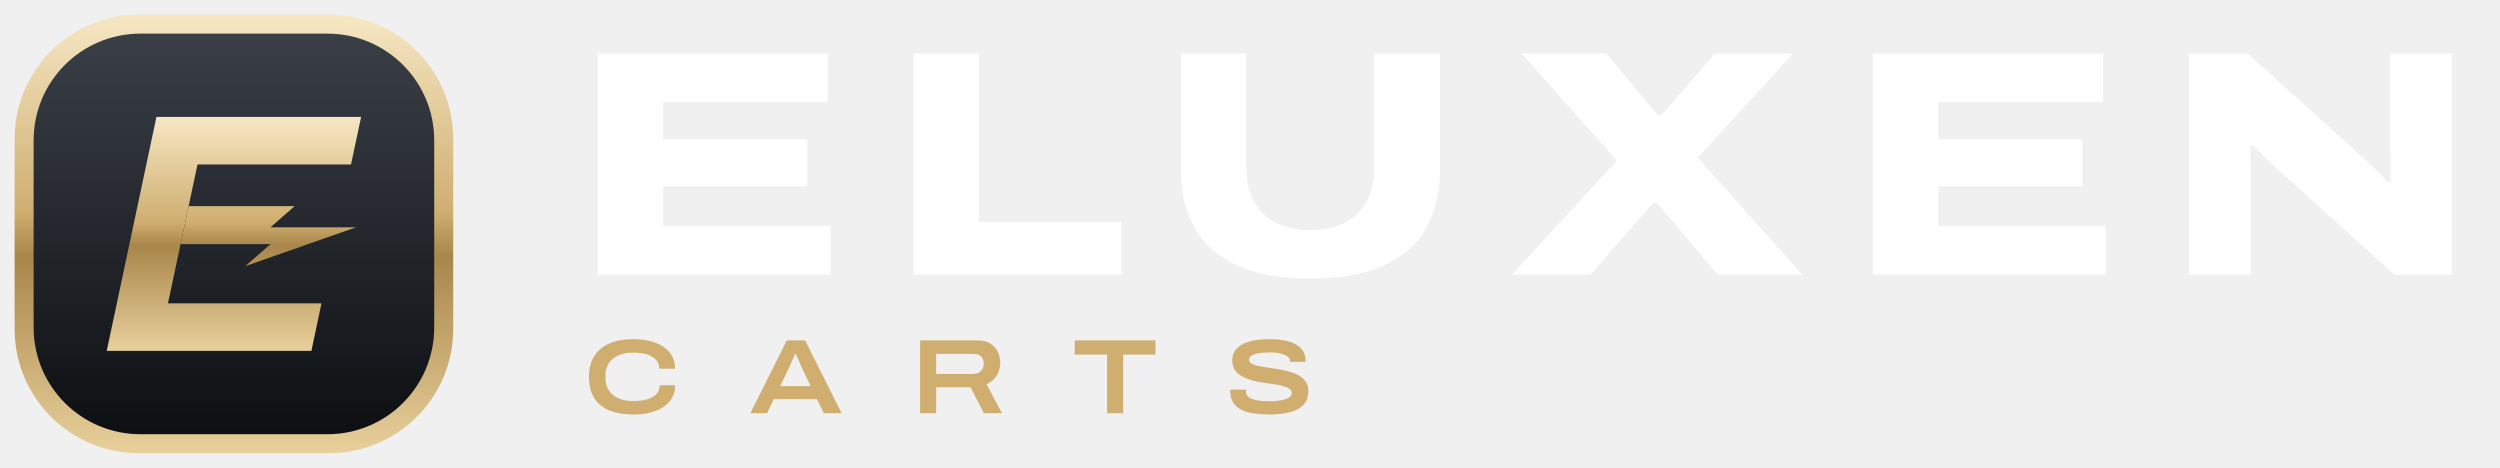
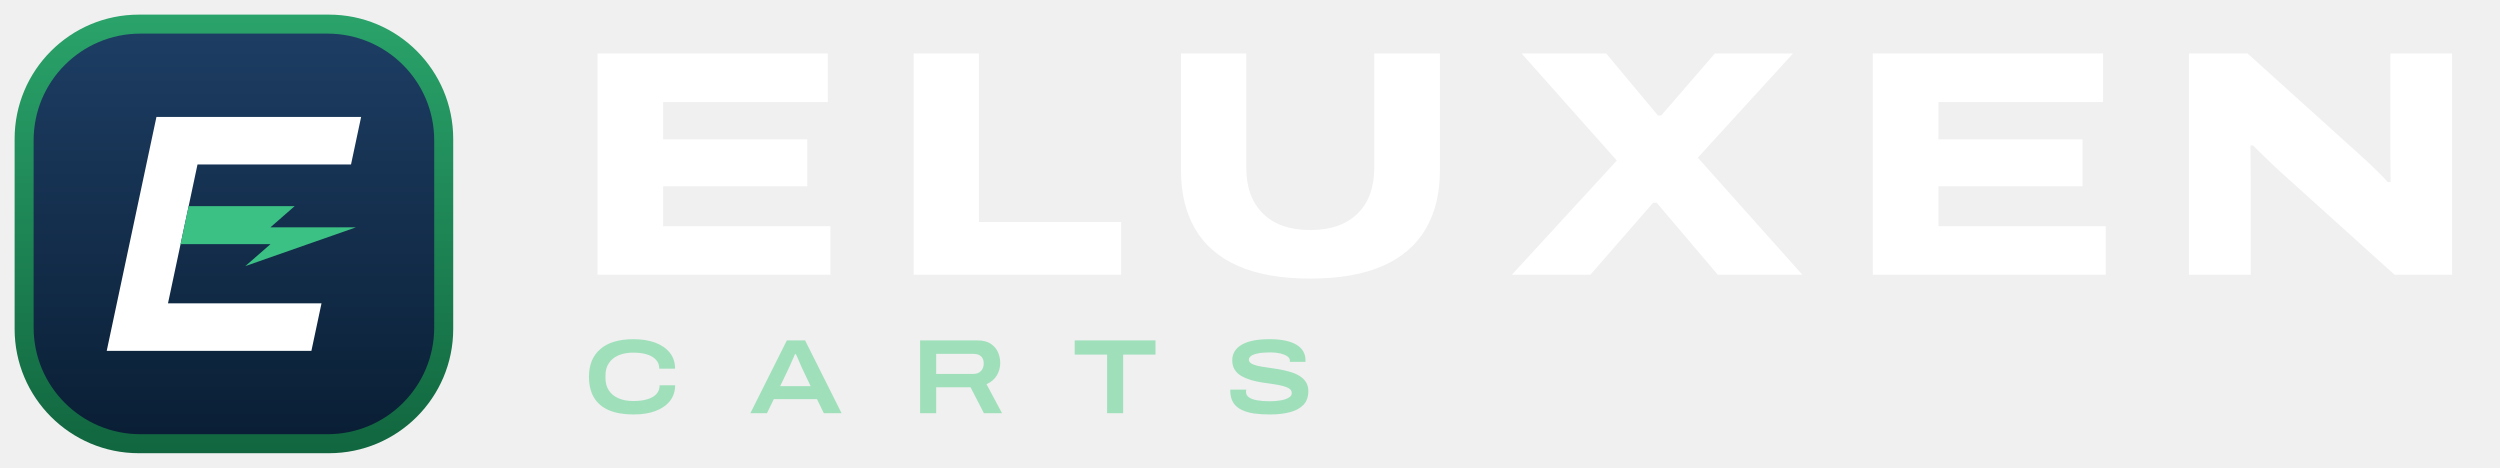
<svg xmlns="http://www.w3.org/2000/svg" viewBox="0 0 342 64" role="img" aria-label="Eluxen Carts">
  <defs>
-     <linearGradient id="dm" x1="0" y1="0" x2="0" y2="1">
-       <stop offset="0" stop-color="#f6e7c4" />
-       <stop offset="0.45" stop-color="#cfae70" />
-       <stop offset="0.55" stop-color="#a9864a" />
-       <stop offset="1" stop-color="#e8d09c" />
+     <linearGradient id="dAr" x1="0" y1="0" x2="0" y2="1">
+       <stop offset="0" stop-color="#2aa36a" />
+       <stop offset="1" stop-color="#11663f" />
    </linearGradient>
-     <linearGradient id="de" gradientUnits="userSpaceOnUse" x1="0" y1="16" x2="0" y2="48">
-       <stop offset="0" stop-color="#f6e7c4" />
-       <stop offset="0.45" stop-color="#cfae70" />
-       <stop offset="0.55" stop-color="#a9864a" />
-       <stop offset="1" stop-color="#e8d09c" />
-     </linearGradient>
-     <linearGradient id="dr" x1="0" y1="0" x2="0" y2="1">
-       <stop offset="0" stop-color="#3a3f47" />
-       <stop offset="1" stop-color="#0d0f12" />
+     <linearGradient id="dAb" x1="0" y1="0" x2="0" y2="1">
+       <stop offset="0" stop-color="#1d3d63" />
+       <stop offset="1" stop-color="#0a1f35" />
    </linearGradient>
  </defs>
-   <rect x="2" y="2" width="60" height="60" rx="17" fill="url(#dm)" />
-   <rect x="4.6" y="4.6" width="54.8" height="54.8" rx="14.6" fill="url(#dr)" />
-   <g transform="translate(32 32) skewX(-12) translate(-32 -32)" fill="url(#de)">
-     <path d="M18 16H46V22.5H25V41.5H46V48H18Z" />
-     <path d="M25 28.2H39.5L36.8 31.1H48.5L34.5 36.4L37.3 33.4H25Z" />
+   <rect x="2" y="2" width="60" height="60" rx="17" fill="url(#dAr)" />
+   <rect x="4.6" y="4.6" width="54.8" height="54.8" rx="14.6" fill="url(#dAb)" />
+   <g transform="translate(32 32) skewX(-12) translate(-32 -32)">
+     <path d="M18 16H46V22.5H25V41.5H46V48H18Z" fill="#ffffff" />
+     <path d="M25 28.2H39.5L36.8 31.1H48.5L34.5 36.4L37.3 33.4H25Z" fill="#3cc184" />
  </g>
  <g transform="translate(78 0)">
    <path fill="#ffffff" d="M35.60 37.58L3.74 37.58L3.74 7.31L35.24 7.31L35.24 13.96L12.72 13.96L12.72 19.06L32.43 19.06L32.43 25.48L12.72 25.48L12.72 30.94L35.60 30.94M75.37 37.58L46.99 37.58L46.99 7.31L55.92 7.31L55.92 30.37L75.37 30.37M101.24 38.11Q95.26 38.11 91.34 36.37Q87.43 34.64 85.49 31.31Q83.56 27.99 83.56 23.33L83.56 7.31L92.49 7.31L92.49 22.93Q92.49 26.98 94.78 29.22Q97.06 31.47 101.24 31.47Q105.42 31.47 107.71 29.22Q110 26.98 110 22.93L110 7.31L118.98 7.31L118.98 23.33Q118.98 27.99 117.04 31.31Q115.10 34.64 111.17 36.37Q107.23 38.11 101.24 38.11M139.57 37.58L128.83 37.58L143.18 21.96L130.15 7.31L141.72 7.31L148.81 15.80L149.25 15.80L156.60 7.31L167.29 7.31L154.26 21.57L168.56 37.58L156.99 37.58L148.63 27.73L148.15 27.73M210.06 37.58L178.20 37.58L178.20 7.31L209.70 7.31L209.70 13.96L187.18 13.96L187.18 19.06L206.89 19.06L206.89 25.48L187.18 25.48L187.18 30.94L210.06 30.94M229.90 37.58L221.45 37.58L221.45 7.31L229.46 7.31L245.12 21.44Q245.52 21.79 246.16 22.40Q246.80 23.02 247.48 23.68Q248.16 24.34 248.64 24.91L249.04 24.91Q249.04 24.12 249.02 22.93Q249 21.74 249 20.82L249 7.31L257.44 7.31L257.44 37.58L249.57 37.58L234.26 23.77Q233.20 22.84 232.06 21.70Q230.91 20.56 230.21 19.90L229.86 19.90Q229.86 20.47 229.88 21.74Q229.90 23.02 229.90 24.47" />
-     <path fill="#cfae70" transform="translate(1.6 0)" d="M7.08 56.70Q5.06 56.70 3.70 56.12Q2.33 55.53 1.65 54.38Q0.97 53.23 0.97 51.54Q0.97 49.08 2.54 47.74Q4.10 46.40 7.06 46.40Q8.74 46.40 10.03 46.87Q11.31 47.35 12.03 48.25Q12.75 49.15 12.75 50.43L10.59 50.43Q10.59 49.70 10.14 49.22Q9.69 48.73 8.89 48.48Q8.09 48.24 7.02 48.24Q5.86 48.24 5.01 48.61Q4.16 48.98 3.70 49.67Q3.23 50.37 3.23 51.35L3.23 51.72Q3.23 52.72 3.70 53.42Q4.16 54.12 5.02 54.49Q5.87 54.86 7.03 54.86Q8.15 54.86 8.95 54.62Q9.76 54.38 10.20 53.90Q10.64 53.41 10.64 52.70L12.76 52.70Q12.76 53.95 12.05 54.85Q11.34 55.75 10.06 56.23Q8.79 56.70 7.08 56.70M25.32 56.53L23.05 56.53L28.04 46.57L30.54 46.57L35.53 56.53L33.10 56.53L32.16 54.60L26.26 54.60L25.32 56.53M28.29 50.40L27.13 52.82L31.29 52.82L30.13 50.38Q30.06 50.22 29.92 49.91Q29.78 49.60 29.65 49.27Q29.51 48.95 29.40 48.71Q29.29 48.47 29.28 48.45L29.16 48.45Q29.03 48.74 28.86 49.12Q28.70 49.50 28.54 49.85Q28.39 50.19 28.29 50.40M48.47 56.53L46.27 56.53L46.27 46.57L54.16 46.57Q55.22 46.57 55.89 47Q56.56 47.42 56.90 48.13Q57.23 48.83 57.23 49.69Q57.23 50.57 56.77 51.35Q56.32 52.12 55.36 52.56L57.48 56.53L55 56.53L53.17 52.98L48.47 52.98L48.47 56.53M48.47 48.41L48.47 51.15L53.55 51.15Q54.23 51.15 54.60 50.75Q54.97 50.35 54.97 49.73Q54.97 49.31 54.81 49.01Q54.65 48.72 54.33 48.56Q54.01 48.41 53.55 48.41M74.05 56.53L71.85 56.53L71.85 48.51L67.42 48.51L67.42 46.57L78.47 46.57L78.47 48.51L74.05 48.51M94.11 56.70Q92.97 56.70 91.99 56.57Q91 56.43 90.26 56.07Q89.52 55.72 89.11 55.08Q88.70 54.44 88.70 53.44Q88.70 53.41 88.70 53.37Q88.70 53.33 88.71 53.30L90.89 53.30Q90.87 53.36 90.86 53.44Q90.86 53.52 90.86 53.62Q90.86 54.07 91.25 54.35Q91.64 54.63 92.37 54.76Q93.09 54.89 94.06 54.89Q94.48 54.89 94.91 54.86Q95.34 54.82 95.73 54.75Q96.12 54.67 96.43 54.54Q96.74 54.41 96.93 54.22Q97.11 54.02 97.11 53.76Q97.11 53.38 96.77 53.16Q96.43 52.94 95.85 52.79Q95.27 52.64 94.54 52.54Q93.82 52.44 93.04 52.32Q92.26 52.20 91.54 51.99Q90.81 51.77 90.23 51.44Q89.65 51.11 89.31 50.58Q88.97 50.05 88.97 49.28Q88.97 48.59 89.31 48.05Q89.64 47.51 90.29 47.14Q90.94 46.77 91.89 46.58Q92.84 46.40 94.08 46.40Q95.32 46.40 96.25 46.60Q97.18 46.80 97.79 47.18Q98.40 47.56 98.69 48.08Q98.99 48.61 98.99 49.27L98.99 49.50L96.85 49.50L96.85 49.31Q96.85 48.99 96.50 48.74Q96.15 48.50 95.56 48.35Q94.96 48.21 94.21 48.21Q93.16 48.21 92.51 48.34Q91.86 48.47 91.55 48.69Q91.25 48.92 91.25 49.19Q91.25 49.53 91.59 49.73Q91.93 49.93 92.51 50.06Q93.09 50.18 93.82 50.28Q94.54 50.38 95.32 50.51Q96.09 50.64 96.82 50.85Q97.54 51.05 98.12 51.39Q98.70 51.73 99.04 52.25Q99.38 52.76 99.38 53.52Q99.38 54.67 98.72 55.38Q98.05 56.08 96.86 56.39Q95.67 56.70 94.11 56.70" />
+     <path fill="#9fe0bb" transform="translate(1.6 0)" d="M7.08 56.70Q5.06 56.70 3.70 56.12Q2.33 55.53 1.65 54.38Q0.97 53.23 0.97 51.54Q0.97 49.08 2.54 47.74Q4.10 46.40 7.06 46.40Q8.74 46.40 10.03 46.87Q11.31 47.35 12.03 48.25Q12.75 49.15 12.75 50.43L10.59 50.43Q10.59 49.70 10.14 49.22Q9.69 48.73 8.89 48.48Q8.09 48.24 7.02 48.24Q5.86 48.24 5.01 48.61Q4.16 48.98 3.70 49.67Q3.23 50.37 3.23 51.35L3.23 51.72Q3.23 52.72 3.70 53.42Q4.16 54.12 5.02 54.49Q5.87 54.86 7.03 54.86Q8.15 54.86 8.95 54.62Q9.76 54.38 10.20 53.90Q10.64 53.41 10.64 52.70L12.76 52.70Q12.76 53.95 12.05 54.85Q11.34 55.75 10.06 56.23Q8.79 56.70 7.08 56.70M25.32 56.53L23.05 56.53L28.04 46.57L30.54 46.57L35.53 56.53L33.10 56.53L32.16 54.60L26.26 54.60L25.32 56.53M28.29 50.40L27.13 52.82L31.29 52.82L30.13 50.38Q30.06 50.22 29.92 49.91Q29.78 49.60 29.65 49.27Q29.51 48.95 29.40 48.71Q29.29 48.47 29.28 48.45L29.16 48.45Q29.03 48.74 28.86 49.12Q28.70 49.50 28.54 49.85Q28.39 50.19 28.29 50.40M48.47 56.53L46.27 56.53L46.27 46.57L54.16 46.57Q55.22 46.57 55.89 47Q56.56 47.42 56.90 48.13Q57.23 48.83 57.23 49.69Q57.23 50.57 56.77 51.35Q56.32 52.12 55.36 52.56L57.48 56.53L55 56.53L53.17 52.98L48.47 52.98L48.47 56.53M48.47 48.41L48.47 51.15L53.55 51.15Q54.23 51.15 54.60 50.75Q54.97 50.35 54.97 49.73Q54.97 49.31 54.81 49.01Q54.65 48.72 54.33 48.56Q54.01 48.41 53.55 48.41M74.05 56.53L71.85 56.53L71.85 48.51L67.42 48.51L67.42 46.57L78.47 46.57L78.47 48.51L74.05 48.51M94.11 56.70Q92.97 56.70 91.99 56.57Q91 56.43 90.26 56.07Q89.52 55.72 89.11 55.08Q88.70 54.44 88.70 53.44Q88.70 53.41 88.70 53.37Q88.70 53.33 88.71 53.30L90.89 53.30Q90.87 53.36 90.86 53.44Q90.86 53.52 90.86 53.62Q90.86 54.07 91.25 54.35Q91.64 54.63 92.37 54.76Q93.09 54.89 94.06 54.89Q94.48 54.89 94.91 54.86Q95.34 54.82 95.73 54.75Q96.12 54.67 96.43 54.54Q96.74 54.41 96.93 54.22Q97.11 54.02 97.11 53.76Q97.11 53.38 96.77 53.16Q96.43 52.94 95.85 52.79Q95.27 52.64 94.54 52.54Q93.82 52.44 93.04 52.32Q92.26 52.20 91.54 51.99Q90.81 51.77 90.23 51.44Q89.65 51.11 89.31 50.58Q88.97 50.05 88.97 49.28Q88.97 48.59 89.31 48.05Q89.64 47.51 90.29 47.14Q90.94 46.77 91.89 46.58Q92.84 46.40 94.08 46.40Q95.32 46.40 96.25 46.60Q97.18 46.80 97.79 47.18Q98.40 47.56 98.69 48.08Q98.99 48.61 98.99 49.27L98.99 49.50L96.85 49.50L96.85 49.31Q96.85 48.99 96.50 48.74Q96.15 48.50 95.56 48.35Q94.96 48.21 94.21 48.21Q93.16 48.21 92.51 48.34Q91.86 48.47 91.55 48.69Q91.25 48.92 91.25 49.19Q91.25 49.53 91.59 49.73Q91.93 49.93 92.51 50.06Q93.09 50.18 93.82 50.28Q94.54 50.38 95.32 50.51Q96.09 50.64 96.82 50.85Q97.54 51.05 98.12 51.39Q98.70 51.73 99.04 52.25Q99.38 52.76 99.38 53.52Q99.38 54.67 98.72 55.38Q98.05 56.08 96.86 56.39Q95.67 56.70 94.11 56.70" />
  </g>
</svg>
